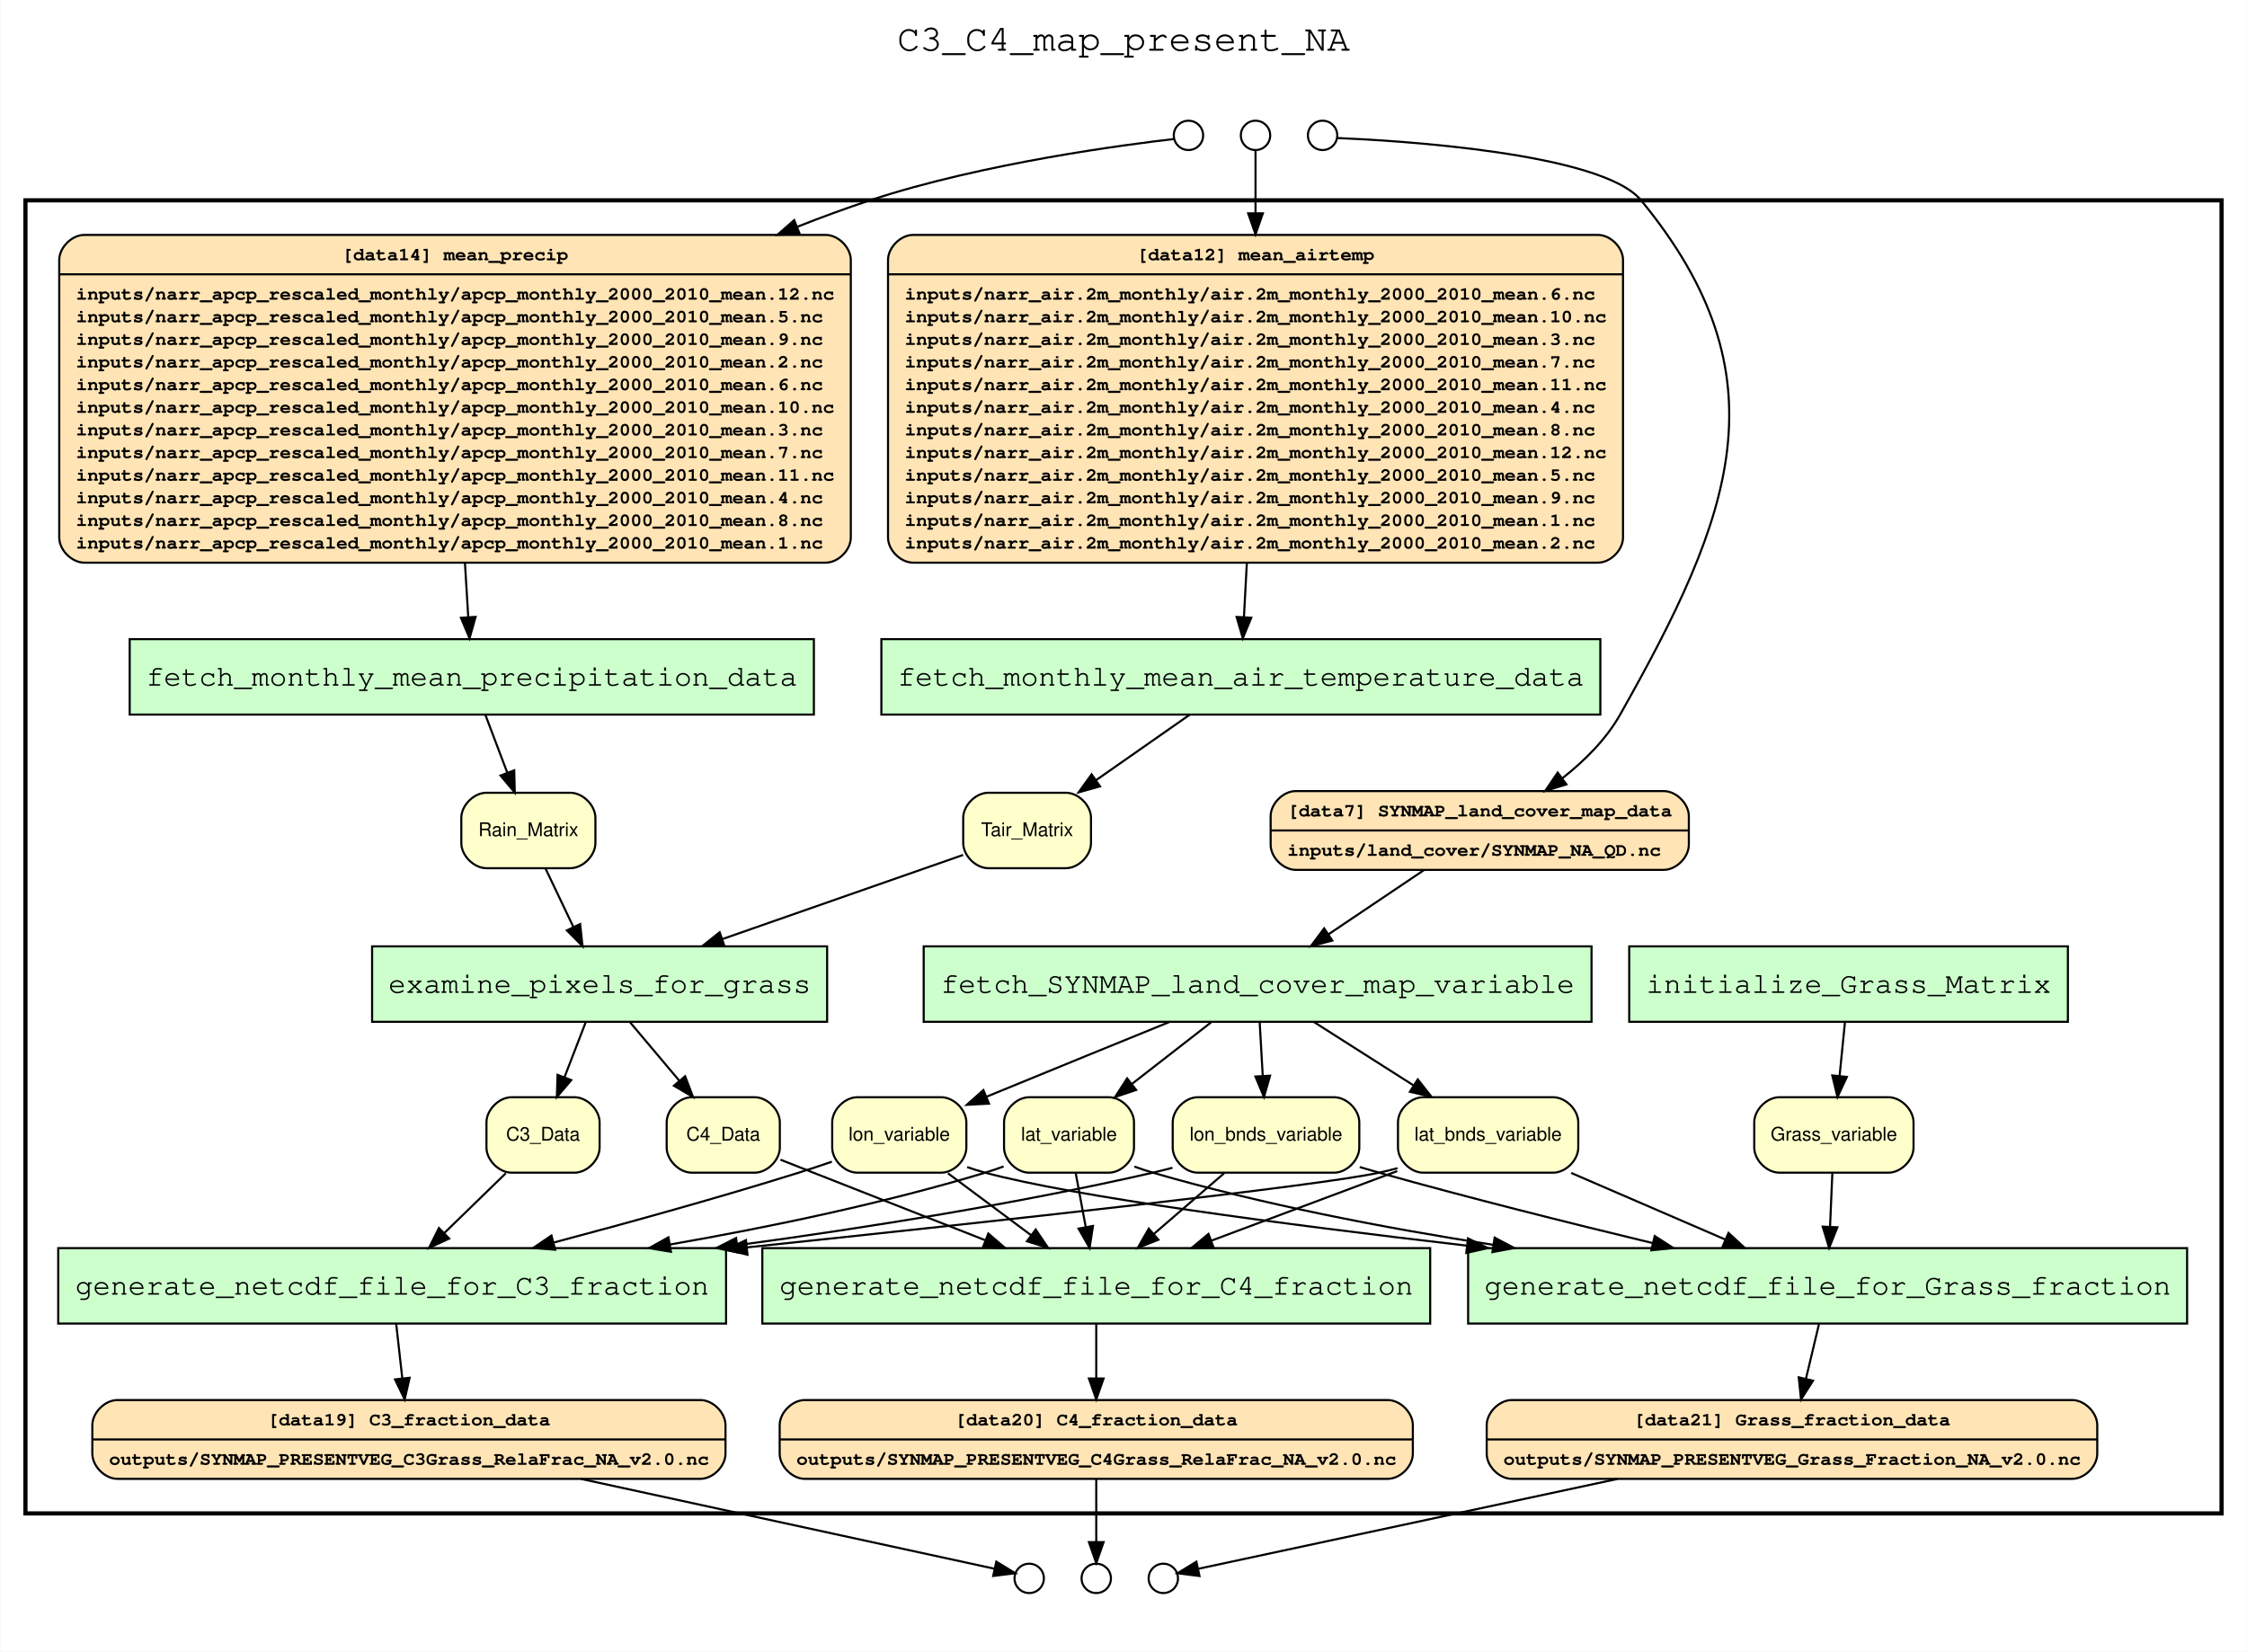
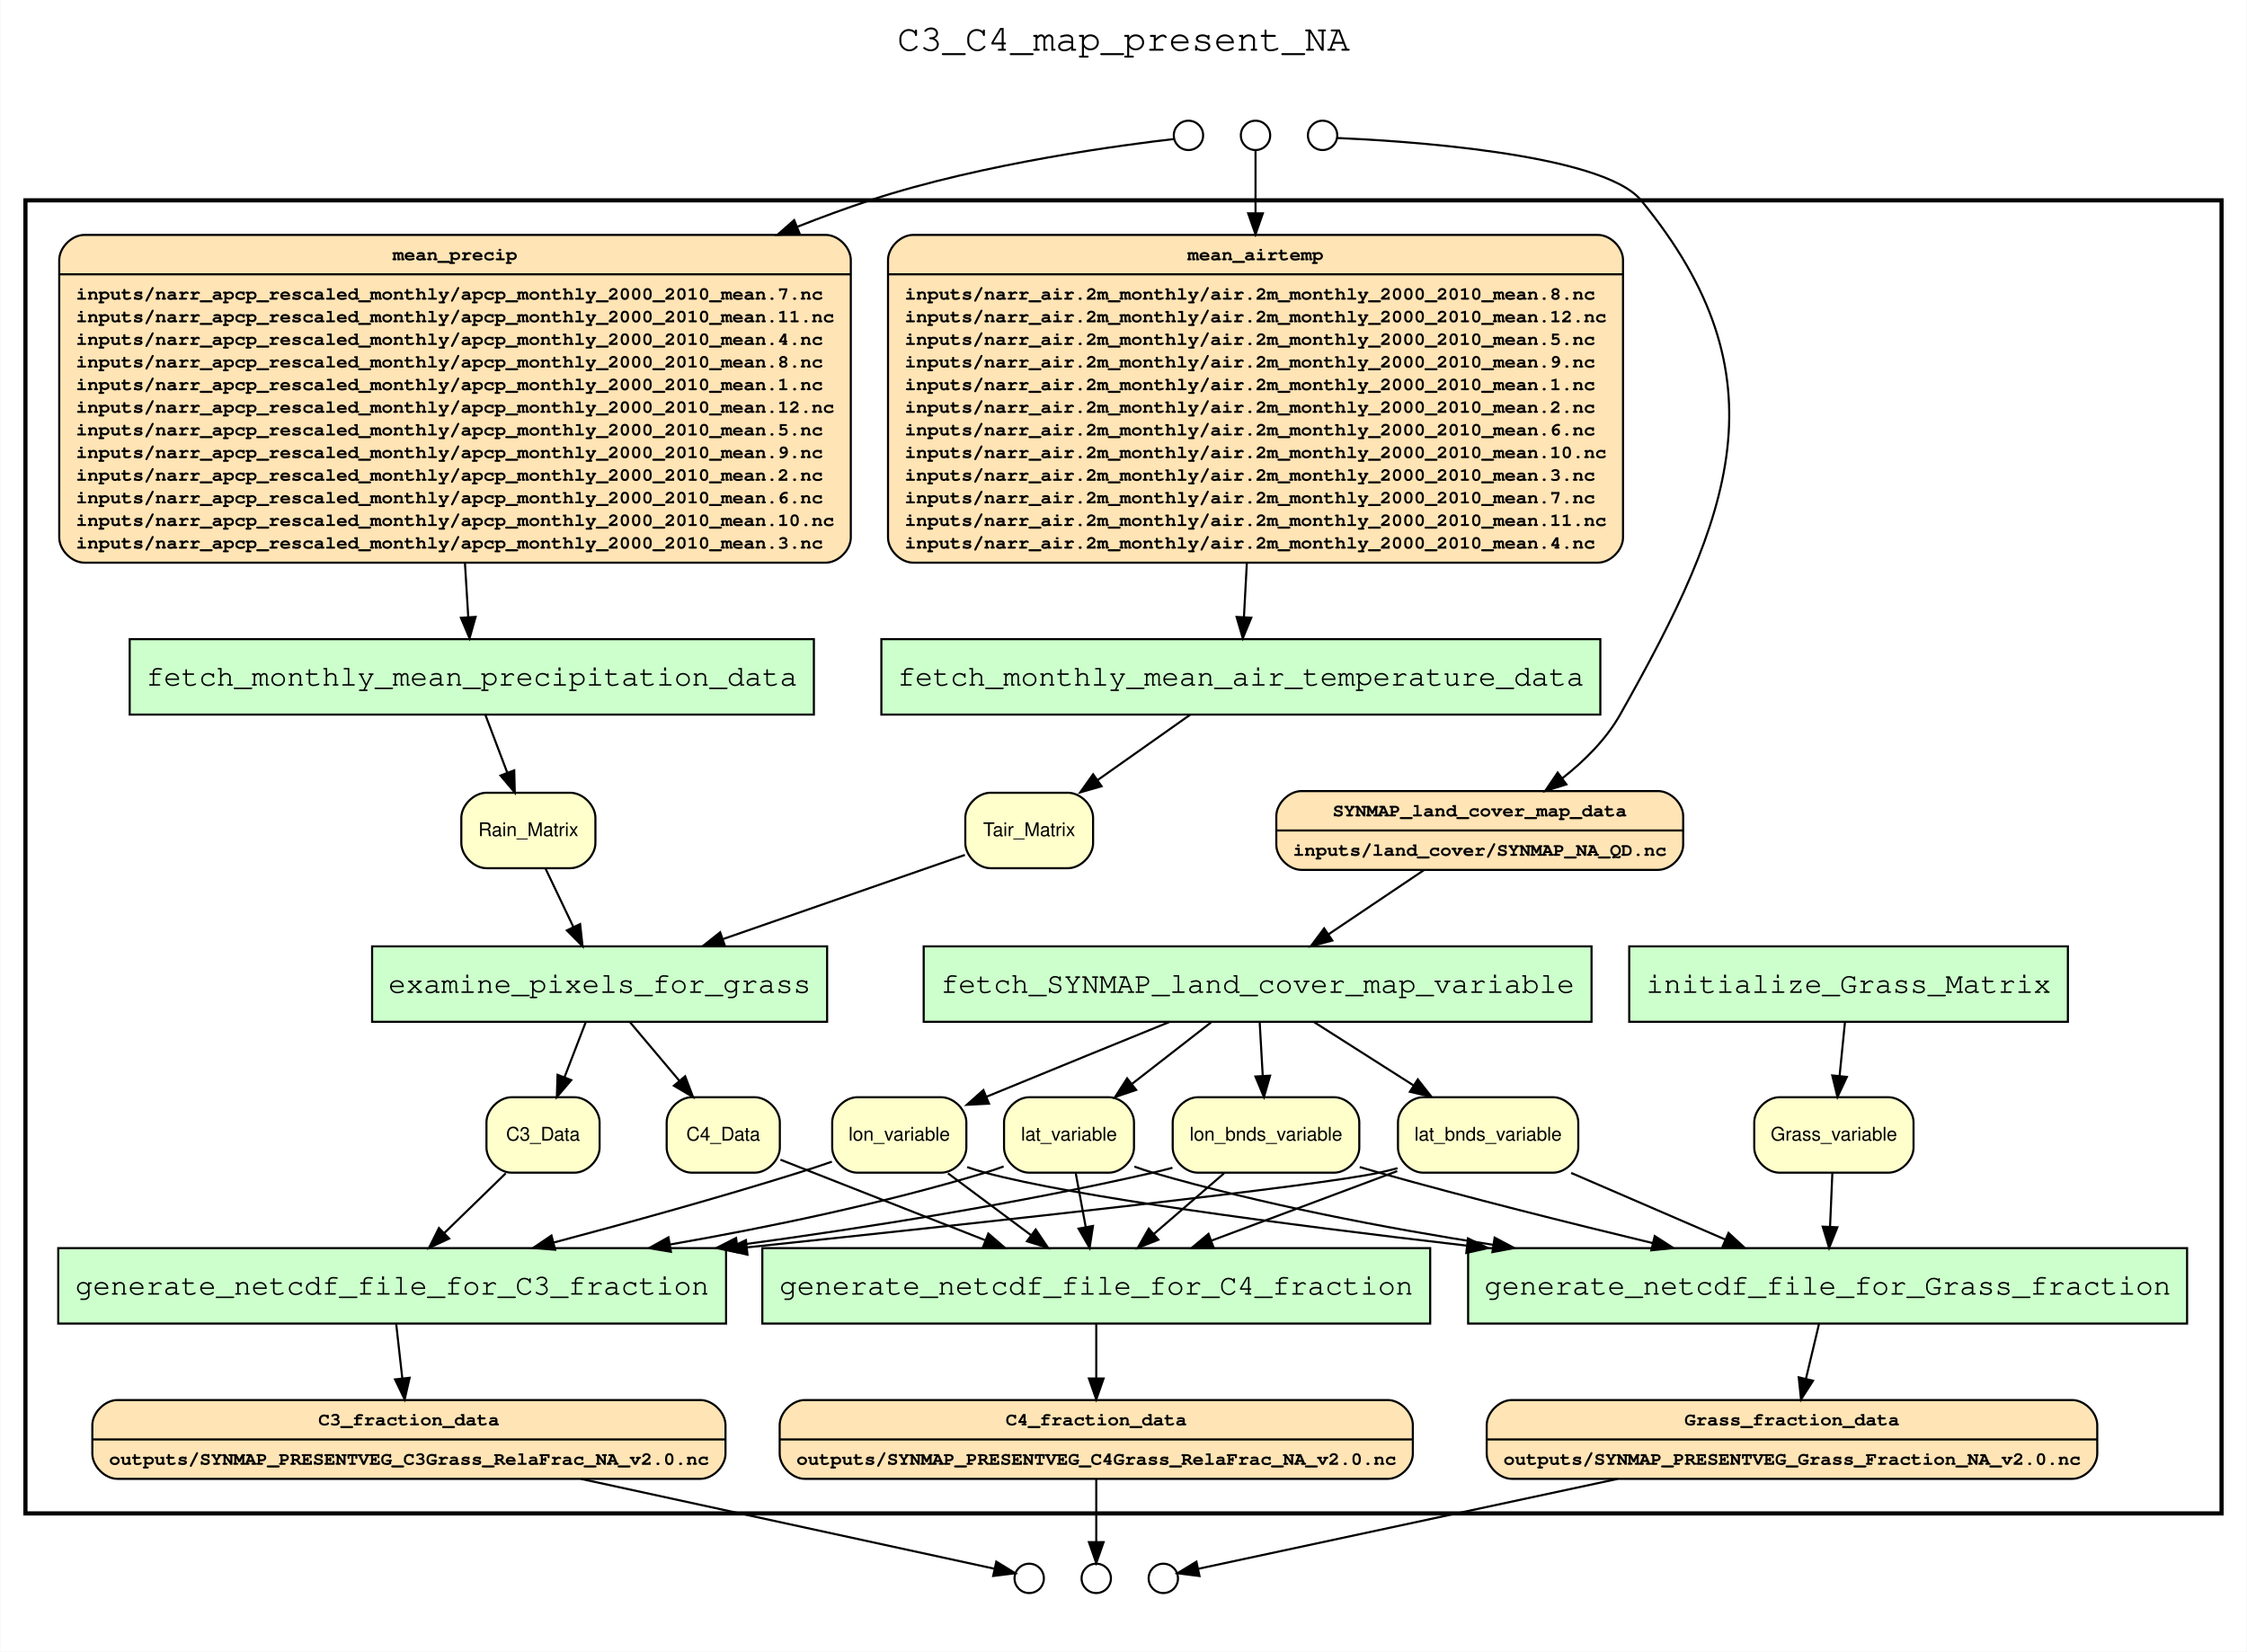
<svg xmlns="http://www.w3.org/2000/svg" width="1072pt" height="788pt" viewBox="0.00 0.00 1072.00 788.20">
  <g id="graph0" class="graph" transform="scale(1 1) rotate(0) translate(4 784.2)">
    <polygon fill="white" stroke="none" points="-4,4 -4,-784.2 1068,-784.2 1068,4 -4,4" />
    <text text-anchor="middle" x="532" y="-760" font-family="Courier,monospace" font-size="18.00">C3_C4_map_present_NA</text>
    <g id="clust1" class="cluster">
      <polygon fill="none" stroke="black" stroke-width="2" points="8,-62 8,-688.6 1056,-688.6 1056,-62 8,-62" />
    </g>
    <g id="clust2" class="cluster">
      <polygon fill="none" stroke="white" stroke-width="2" points="16,-70 16,-680.6 1048,-680.6 1048,-70 16,-70" />
    </g>
    <g id="clust3" class="cluster">
      <polygon fill="none" stroke="white" stroke-width="2" points="540,-696.6 540,-742.6 650,-742.6 650,-696.6 540,-696.6" />
    </g>
    <g id="clust4" class="cluster">
      <polygon fill="none" stroke="white" stroke-width="2" points="548,-704.6 548,-734.6 642,-734.6 642,-704.6 548,-704.6" />
    </g>
    <g id="clust5" class="cluster">
      <polygon fill="none" stroke="white" stroke-width="2" points="464,-8 464,-54 574,-54 574,-8 464,-8" />
    </g>
    <g id="clust6" class="cluster">
      <polygon fill="none" stroke="white" stroke-width="2" points="472,-16 472,-46 566,-46 566,-16 472,-16" />
    </g>
    <g id="node1" class="node">
      <polygon fill="#ccffcc" stroke="black" points="755.35,-332.6 436.65,-332.6 436.65,-296.6 755.35,-296.6 755.35,-332.6" />
      <text text-anchor="middle" x="596" y="-310.4" font-family="Courier,monospace" font-size="14.00">fetch_SYNMAP_land_cover_map_variable</text>
    </g>
    <g id="node12" class="node">
      <path fill="#ffffcc" stroke="black" d="M445.011,-260.6C445.011,-260.6 404.989,-260.6 404.989,-260.6 398.989,-260.6 392.989,-254.6 392.989,-248.6 392.989,-248.6 392.989,-236.6 392.989,-236.6 392.989,-230.6 398.989,-224.6 404.989,-224.6 404.989,-224.6 445.011,-224.6 445.011,-224.6 451.011,-224.6 457.011,-230.6 457.011,-236.6 457.011,-236.6 457.011,-248.6 457.011,-248.6 457.011,-254.6 451.011,-260.6 445.011,-260.6" />
      <text text-anchor="middle" x="425" y="-239.9" font-family="Helvetica,sans-Serif" font-size="9.00">lon_variable</text>
    </g>
    <g id="edge21" class="edge">
      <path fill="none" stroke="black" d="M554.114,-296.597C530.716,-287.082 500.813,-274.895 466.519,-260.804" />
      <polygon fill="black" stroke="black" points="467.801,-257.547 457.221,-256.981 465.139,-264.021 467.801,-257.547" />
    </g>
    <g id="node13" class="node">
      <path fill="#ffffcc" stroke="black" d="M525.007,-260.6C525.007,-260.6 486.993,-260.6 486.993,-260.6 480.993,-260.6 474.993,-254.6 474.993,-248.6 474.993,-248.6 474.993,-236.6 474.993,-236.6 474.993,-230.6 480.993,-224.6 486.993,-224.6 486.993,-224.6 525.007,-224.6 525.007,-224.6 531.007,-224.6 537.007,-230.6 537.007,-236.6 537.007,-236.6 537.007,-248.6 537.007,-248.6 537.007,-254.6 531.007,-260.6 525.007,-260.6" />
      <text text-anchor="middle" x="506" y="-239.9" font-family="Helvetica,sans-Serif" font-size="9.00">lat_variable</text>
    </g>
    <g id="edge22" class="edge">
      <path fill="none" stroke="black" d="M573.753,-296.297C562.418,-287.481 548.47,-276.632 536.181,-267.074" />
      <polygon fill="black" stroke="black" points="538.034,-264.081 527.991,-260.704 533.736,-269.607 538.034,-264.081" />
    </g>
    <g id="node14" class="node">
      <path fill="#ffffcc" stroke="black" d="M632.522,-260.6C632.522,-260.6 567.478,-260.6 567.478,-260.6 561.478,-260.6 555.478,-254.6 555.478,-248.6 555.478,-248.6 555.478,-236.6 555.478,-236.6 555.478,-230.6 561.478,-224.6 567.478,-224.6 567.478,-224.6 632.522,-224.6 632.522,-224.6 638.522,-224.6 644.522,-230.6 644.522,-236.6 644.522,-236.6 644.522,-248.6 644.522,-248.6 644.522,-254.6 638.522,-260.6 632.522,-260.6" />
      <text text-anchor="middle" x="600" y="-239.9" font-family="Helvetica,sans-Serif" font-size="9.00">lon_bnds_variable</text>
    </g>
    <g id="edge23" class="edge">
      <path fill="none" stroke="black" d="M596.989,-296.297C597.43,-288.583 597.959,-279.312 598.451,-270.712" />
      <polygon fill="black" stroke="black" points="601.946,-270.888 599.023,-260.704 594.958,-270.488 601.946,-270.888" />
    </g>
    <g id="node15" class="node">
      <path fill="#ffffcc" stroke="black" d="M737.021,-260.6C737.021,-260.6 674.979,-260.6 674.979,-260.6 668.979,-260.6 662.979,-254.6 662.979,-248.6 662.979,-248.6 662.979,-236.6 662.979,-236.6 662.979,-230.6 668.979,-224.6 674.979,-224.6 674.979,-224.6 737.021,-224.6 737.021,-224.6 743.021,-224.6 749.021,-230.6 749.021,-236.6 749.021,-236.6 749.021,-248.6 749.021,-248.6 749.021,-254.6 743.021,-260.6 737.021,-260.6" />
      <text text-anchor="middle" x="706" y="-239.9" font-family="Helvetica,sans-Serif" font-size="9.00">lat_bnds_variable</text>
    </g>
    <g id="edge24" class="edge">
      <path fill="none" stroke="black" d="M622.909,-296.476C637.158,-287.408 654.846,-276.152 670.236,-266.359" />
      <polygon fill="black" stroke="black" points="672.43,-269.111 678.988,-260.79 668.672,-263.206 672.43,-269.111" />
    </g>
    <g id="node2" class="node">
      <polygon fill="#ccffcc" stroke="black" points="759.546,-479.2 416.454,-479.2 416.454,-443.2 759.546,-443.2 759.546,-479.2" />
      <text text-anchor="middle" x="588" y="-457" font-family="Courier,monospace" font-size="14.00">fetch_monthly_mean_air_temperature_data</text>
    </g>
    <g id="node16" class="node">
-       <path fill="#ffffcc" stroke="black" d="M504.491,-405.9C504.491,-405.9 467.509,-405.9 467.509,-405.9 461.509,-405.9 455.509,-399.9 455.509,-393.9 455.509,-393.9 455.509,-381.9 455.509,-381.9 455.509,-375.9 461.509,-369.9 467.509,-369.9 467.509,-369.9 504.491,-369.9 504.491,-369.9 510.491,-369.9 516.491,-375.9 516.491,-381.9 516.491,-381.9 516.491,-393.9 516.491,-393.9 516.491,-399.9 510.491,-405.9 504.491,-405.9" />
-       <text text-anchor="middle" x="486" y="-385.2" font-family="Helvetica,sans-Serif" font-size="9.00">Tair_Matrix</text>
+       <path fill="#ffffcc" stroke="black" d="M505.491,-405.9C505.491,-405.9 468.509,-405.9 468.509,-405.9 462.509,-405.9 456.509,-399.9 456.509,-393.9 456.509,-393.9 456.509,-381.9 456.509,-381.9 456.509,-375.9 462.509,-369.9 468.509,-369.9 468.509,-369.9 505.491,-369.9 505.491,-369.9 511.491,-369.9 517.491,-375.9 517.491,-381.9 517.491,-381.9 517.491,-393.9 517.491,-393.9 517.491,-399.9 511.491,-405.9 505.491,-405.9" />
+       <text text-anchor="middle" x="487" y="-385.2" font-family="Helvetica,sans-Serif" font-size="9.00">Tair_Matrix</text>
    </g>
    <g id="edge25" class="edge">
-       <path fill="none" stroke="black" d="M563.568,-443.122C550.168,-433.754 533.371,-422.013 518.838,-411.855" />
-       <polygon fill="black" stroke="black" points="520.787,-408.947 510.586,-406.086 516.777,-414.684 520.787,-408.947" />
+       <path fill="none" stroke="black" d="M563.808,-443.122C550.539,-433.754 533.907,-422.013 519.516,-411.855" />
+       <polygon fill="black" stroke="black" points="521.533,-408.994 511.345,-406.086 517.496,-414.712 521.533,-408.994" />
    </g>
    <g id="node3" class="node">
      <polygon fill="#ccffcc" stroke="black" points="384.248,-479.2 57.752,-479.2 57.752,-443.2 384.248,-443.2 384.248,-479.2" />
      <text text-anchor="middle" x="221" y="-457" font-family="Courier,monospace" font-size="14.00">fetch_monthly_mean_precipitation_data</text>
    </g>
    <g id="node17" class="node">
      <path fill="#ffffcc" stroke="black" d="M267.997,-405.9C267.997,-405.9 228.003,-405.9 228.003,-405.9 222.003,-405.9 216.003,-399.9 216.003,-393.9 216.003,-393.9 216.003,-381.9 216.003,-381.9 216.003,-375.9 222.003,-369.9 228.003,-369.9 228.003,-369.9 267.997,-369.9 267.997,-369.9 273.997,-369.9 279.997,-375.9 279.997,-381.9 279.997,-381.9 279.997,-393.9 279.997,-393.9 279.997,-399.9 273.997,-405.9 267.997,-405.9" />
      <text text-anchor="middle" x="248" y="-385.2" font-family="Helvetica,sans-Serif" font-size="9.00">Rain_Matrix</text>
    </g>
    <g id="edge26" class="edge">
      <path fill="none" stroke="black" d="M227.536,-442.94C230.653,-434.708 234.453,-424.674 237.928,-415.497" />
      <polygon fill="black" stroke="black" points="241.256,-416.592 241.524,-406.001 234.71,-414.113 241.256,-416.592" />
    </g>
    <g id="node4" class="node">
      <polygon fill="#ccffcc" stroke="black" points="982.668,-332.6 773.332,-332.6 773.332,-296.6 982.668,-296.6 982.668,-332.6" />
      <text text-anchor="middle" x="878" y="-310.4" font-family="Courier,monospace" font-size="14.00">initialize_Grass_Matrix</text>
    </g>
    <g id="node18" class="node">
      <path fill="#ffffcc" stroke="black" d="M897.008,-260.6C897.008,-260.6 844.992,-260.6 844.992,-260.6 838.992,-260.6 832.992,-254.6 832.992,-248.6 832.992,-248.6 832.992,-236.6 832.992,-236.6 832.992,-230.6 838.992,-224.6 844.992,-224.6 844.992,-224.6 897.008,-224.6 897.008,-224.6 903.008,-224.6 909.008,-230.6 909.008,-236.6 909.008,-236.6 909.008,-248.6 909.008,-248.6 909.008,-254.6 903.008,-260.6 897.008,-260.6" />
      <text text-anchor="middle" x="871" y="-239.9" font-family="Helvetica,sans-Serif" font-size="9.00">Grass_variable</text>
    </g>
    <g id="edge27" class="edge">
      <path fill="none" stroke="black" d="M876.27,-296.297C875.498,-288.583 874.571,-279.312 873.711,-270.712" />
      <polygon fill="black" stroke="black" points="877.188,-270.306 872.71,-260.704 870.223,-271.003 877.188,-270.306" />
    </g>
    <g id="node5" class="node">
      <polygon fill="#ccffcc" stroke="black" points="390.567,-332.6 173.433,-332.6 173.433,-296.6 390.567,-296.6 390.567,-332.6" />
      <text text-anchor="middle" x="282" y="-310.4" font-family="Courier,monospace" font-size="14.00">examine_pixels_for_grass</text>
    </g>
    <g id="node19" class="node">
      <path fill="#ffffcc" stroke="black" d="M270,-260.6C270,-260.6 240,-260.6 240,-260.6 234,-260.6 228,-254.6 228,-248.6 228,-248.6 228,-236.6 228,-236.6 228,-230.6 234,-224.6 240,-224.6 240,-224.6 270,-224.6 270,-224.6 276,-224.6 282,-230.6 282,-236.6 282,-236.6 282,-248.6 282,-248.6 282,-254.6 276,-260.6 270,-260.6" />
      <text text-anchor="middle" x="255" y="-239.9" font-family="Helvetica,sans-Serif" font-size="9.00">C3_Data</text>
    </g>
    <g id="edge28" class="edge">
      <path fill="none" stroke="black" d="M275.326,-296.297C272.285,-288.413 268.617,-278.904 265.239,-270.146" />
      <polygon fill="black" stroke="black" points="268.462,-268.775 261.597,-260.704 261.931,-271.294 268.462,-268.775" />
    </g>
    <g id="node20" class="node">
      <path fill="#ffffcc" stroke="black" d="M356,-260.6C356,-260.6 326,-260.6 326,-260.6 320,-260.6 314,-254.6 314,-248.6 314,-248.6 314,-236.6 314,-236.6 314,-230.6 320,-224.6 326,-224.6 326,-224.6 356,-224.6 356,-224.6 362,-224.6 368,-230.6 368,-236.6 368,-236.6 368,-248.6 368,-248.6 368,-254.6 362,-260.6 356,-260.6" />
      <text text-anchor="middle" x="341" y="-239.9" font-family="Helvetica,sans-Serif" font-size="9.00">C4_Data</text>
    </g>
    <g id="edge29" class="edge">
      <path fill="none" stroke="black" d="M296.584,-296.297C303.658,-287.905 312.283,-277.67 320.045,-268.461" />
      <polygon fill="black" stroke="black" points="322.815,-270.606 326.583,-260.704 317.463,-266.095 322.815,-270.606" />
    </g>
    <g id="node6" class="node">
      <polygon fill="#ccffcc" stroke="black" points="342.35,-188.6 23.65,-188.6 23.65,-152.6 342.35,-152.6 342.35,-188.6" />
      <text text-anchor="middle" x="183" y="-166.4" font-family="Courier,monospace" font-size="14.00">generate_netcdf_file_for_C3_fraction</text>
    </g>
    <g id="node21" class="node">
      <path fill="#ffe4b5" stroke="black" d="M51.924,-78.5C51.924,-78.5 330.076,-78.5 330.076,-78.5 336.076,-78.5 342.076,-84.5 342.076,-90.5 342.076,-90.5 342.076,-104.1 342.076,-104.1 342.076,-110.1 336.076,-116.1 330.076,-116.1 330.076,-116.1 51.924,-116.1 51.924,-116.1 45.924,-116.1 39.924,-110.1 39.924,-104.1 39.924,-104.1 39.924,-90.5 39.924,-90.5 39.924,-84.5 45.924,-78.5 51.924,-78.5" />
-       <text text-anchor="middle" x="191" y="-104" font-family="Courier,monospace" font-weight="bold" font-size="9.00">[data19] C3_fraction_data</text>
+       <text text-anchor="middle" x="191" y="-104" font-family="Courier,monospace" font-weight="bold" font-size="9.00">C3_fraction_data</text>
      <polyline fill="none" stroke="black" points="39.924,-97.3 342.076,-97.3 " />
      <text text-anchor="start" x="47.924" y="-85.2" font-family="Courier,monospace" font-weight="bold" font-size="9.00">outputs/SYNMAP_PRESENTVEG_C3Grass_RelaFrac_NA_v2.0.nc</text>
    </g>
    <g id="edge30" class="edge">
      <path fill="none" stroke="black" d="M184.937,-152.34C185.804,-144.605 186.851,-135.279 187.828,-126.568" />
      <polygon fill="black" stroke="black" points="191.333,-126.724 188.97,-116.396 184.376,-125.943 191.333,-126.724" />
    </g>
    <g id="node7" class="node">
      <polygon fill="#ccffcc" stroke="black" points="678.35,-188.6 359.65,-188.6 359.65,-152.6 678.35,-152.6 678.35,-188.6" />
      <text text-anchor="middle" x="519" y="-166.4" font-family="Courier,monospace" font-size="14.00">generate_netcdf_file_for_C4_fraction</text>
    </g>
    <g id="node22" class="node">
      <path fill="#ffe4b5" stroke="black" d="M379.924,-78.5C379.924,-78.5 658.076,-78.5 658.076,-78.5 664.076,-78.5 670.076,-84.5 670.076,-90.5 670.076,-90.5 670.076,-104.1 670.076,-104.1 670.076,-110.1 664.076,-116.1 658.076,-116.1 658.076,-116.1 379.924,-116.1 379.924,-116.1 373.924,-116.1 367.924,-110.1 367.924,-104.1 367.924,-104.1 367.924,-90.5 367.924,-90.5 367.924,-84.5 373.924,-78.5 379.924,-78.5" />
-       <text text-anchor="middle" x="519" y="-104" font-family="Courier,monospace" font-weight="bold" font-size="9.00">[data20] C4_fraction_data</text>
+       <text text-anchor="middle" x="519" y="-104" font-family="Courier,monospace" font-weight="bold" font-size="9.00">C4_fraction_data</text>
      <polyline fill="none" stroke="black" points="367.924,-97.3 670.076,-97.3 " />
      <text text-anchor="start" x="375.924" y="-85.2" font-family="Courier,monospace" font-weight="bold" font-size="9.00">outputs/SYNMAP_PRESENTVEG_C4Grass_RelaFrac_NA_v2.0.nc</text>
    </g>
    <g id="edge31" class="edge">
      <path fill="none" stroke="black" d="M519,-152.34C519,-144.605 519,-135.279 519,-126.568" />
      <polygon fill="black" stroke="black" points="522.5,-126.396 519,-116.396 515.5,-126.396 522.5,-126.396" />
    </g>
    <g id="node8" class="node">
      <polygon fill="#ccffcc" stroke="black" points="1039.55,-188.6 696.454,-188.6 696.454,-152.6 1039.55,-152.6 1039.55,-188.6" />
      <text text-anchor="middle" x="868" y="-166.4" font-family="Courier,monospace" font-size="14.00">generate_netcdf_file_for_Grass_fraction</text>
    </g>
    <g id="node23" class="node">
      <path fill="#ffe4b5" stroke="black" d="M717.323,-78.5C717.323,-78.5 984.677,-78.5 984.677,-78.5 990.677,-78.5 996.677,-84.5 996.677,-90.5 996.677,-90.5 996.677,-104.1 996.677,-104.1 996.677,-110.1 990.677,-116.1 984.677,-116.1 984.677,-116.1 717.323,-116.1 717.323,-116.1 711.323,-116.1 705.323,-110.1 705.323,-104.1 705.323,-104.1 705.323,-90.5 705.323,-90.5 705.323,-84.5 711.323,-78.5 717.323,-78.5" />
-       <text text-anchor="middle" x="851" y="-104" font-family="Courier,monospace" font-weight="bold" font-size="9.00">[data21] Grass_fraction_data</text>
+       <text text-anchor="middle" x="851" y="-104" font-family="Courier,monospace" font-weight="bold" font-size="9.00">Grass_fraction_data</text>
      <polyline fill="none" stroke="black" points="705.323,-97.3 996.677,-97.3 " />
      <text text-anchor="start" x="713.323" y="-85.2" font-family="Courier,monospace" font-weight="bold" font-size="9.00">outputs/SYNMAP_PRESENTVEG_Grass_Fraction_NA_v2.0.nc</text>
    </g>
    <g id="edge32" class="edge">
      <path fill="none" stroke="black" d="M863.885,-152.34C862.02,-144.52 859.768,-135.074 857.671,-126.281" />
      <polygon fill="black" stroke="black" points="861.038,-125.311 855.315,-116.396 854.229,-126.935 861.038,-125.311" />
    </g>
    <g id="node9" class="node">
-       <path fill="#ffe4b5" stroke="black" d="M614.215,-369.1C614.215,-369.1 789.785,-369.1 789.785,-369.1 795.785,-369.1 801.785,-375.1 801.785,-381.1 801.785,-381.1 801.785,-394.7 801.785,-394.7 801.785,-400.7 795.785,-406.7 789.785,-406.7 789.785,-406.7 614.215,-406.7 614.215,-406.7 608.215,-406.7 602.215,-400.7 602.215,-394.7 602.215,-394.7 602.215,-381.1 602.215,-381.1 602.215,-375.1 608.215,-369.1 614.215,-369.1" />
-       <text text-anchor="middle" x="702" y="-394.6" font-family="Courier,monospace" font-weight="bold" font-size="9.00">[data7] SYNMAP_land_cover_map_data</text>
-       <polyline fill="none" stroke="black" points="602.215,-387.9 801.785,-387.9 " />
-       <text text-anchor="start" x="610.215" y="-375.8" font-family="Courier,monospace" font-weight="bold" font-size="9.00">inputs/land_cover/SYNMAP_NA_QD.nc</text>
+       <path fill="#ffe4b5" stroke="black" d="M616.915,-369.1C616.915,-369.1 787.085,-369.1 787.085,-369.1 793.085,-369.1 799.085,-375.1 799.085,-381.1 799.085,-381.1 799.085,-394.7 799.085,-394.7 799.085,-400.7 793.085,-406.7 787.085,-406.7 787.085,-406.7 616.915,-406.7 616.915,-406.7 610.915,-406.7 604.915,-400.7 604.915,-394.7 604.915,-394.7 604.915,-381.1 604.915,-381.1 604.915,-375.1 610.915,-369.1 616.915,-369.1" />
+       <text text-anchor="middle" x="702" y="-394.6" font-family="Courier,monospace" font-weight="bold" font-size="9.00">SYNMAP_land_cover_map_data</text>
+       <polyline fill="none" stroke="black" points="604.915,-387.9 799.085,-387.9 " />
+       <text text-anchor="start" x="612.915" y="-375.8" font-family="Courier,monospace" font-weight="bold" font-size="9.00">inputs/land_cover/SYNMAP_NA_QD.nc</text>
    </g>
    <g id="edge1" class="edge">
      <path fill="none" stroke="black" d="M675.525,-369.092C661.685,-359.782 644.593,-348.286 629.806,-338.339" />
      <polygon fill="black" stroke="black" points="631.659,-335.367 621.408,-332.69 627.752,-341.176 631.659,-335.367" />
    </g>
    <g id="node10" class="node">
      <path fill="#ffe4b5" stroke="black" d="M431.628,-515.7C431.628,-515.7 758.372,-515.7 758.372,-515.7 764.372,-515.7 770.372,-521.7 770.372,-527.7 770.372,-527.7 770.372,-660.1 770.372,-660.1 770.372,-666.1 764.372,-672.1 758.372,-672.1 758.372,-672.1 431.628,-672.1 431.628,-672.1 425.628,-672.1 419.628,-666.1 419.628,-660.1 419.628,-660.1 419.628,-527.7 419.628,-527.7 419.628,-521.7 425.628,-515.7 431.628,-515.7" />
-       <text text-anchor="middle" x="595" y="-660" font-family="Courier,monospace" font-weight="bold" font-size="9.00">[data12] mean_airtemp</text>
+       <text text-anchor="middle" x="595" y="-660" font-family="Courier,monospace" font-weight="bold" font-size="9.00">mean_airtemp</text>
      <polyline fill="none" stroke="black" points="419.628,-653.3 770.372,-653.3 " />
-       <text text-anchor="start" x="427.628" y="-641.2" font-family="Courier,monospace" font-weight="bold" font-size="9.00">inputs/narr_air.2m_monthly/air.2m_monthly_2000_2010_mean.6.nc</text>
-       <text text-anchor="start" x="427.628" y="-630.4" font-family="Courier,monospace" font-weight="bold" font-size="9.00">inputs/narr_air.2m_monthly/air.2m_monthly_2000_2010_mean.10.nc</text>
-       <text text-anchor="start" x="427.628" y="-619.6" font-family="Courier,monospace" font-weight="bold" font-size="9.00">inputs/narr_air.2m_monthly/air.2m_monthly_2000_2010_mean.3.nc</text>
-       <text text-anchor="start" x="427.628" y="-608.8" font-family="Courier,monospace" font-weight="bold" font-size="9.00">inputs/narr_air.2m_monthly/air.2m_monthly_2000_2010_mean.7.nc</text>
-       <text text-anchor="start" x="427.628" y="-598" font-family="Courier,monospace" font-weight="bold" font-size="9.00">inputs/narr_air.2m_monthly/air.2m_monthly_2000_2010_mean.11.nc</text>
-       <text text-anchor="start" x="427.628" y="-587.2" font-family="Courier,monospace" font-weight="bold" font-size="9.00">inputs/narr_air.2m_monthly/air.2m_monthly_2000_2010_mean.4.nc</text>
-       <text text-anchor="start" x="427.628" y="-576.4" font-family="Courier,monospace" font-weight="bold" font-size="9.00">inputs/narr_air.2m_monthly/air.2m_monthly_2000_2010_mean.8.nc</text>
-       <text text-anchor="start" x="427.628" y="-565.6" font-family="Courier,monospace" font-weight="bold" font-size="9.00">inputs/narr_air.2m_monthly/air.2m_monthly_2000_2010_mean.12.nc</text>
-       <text text-anchor="start" x="427.628" y="-554.8" font-family="Courier,monospace" font-weight="bold" font-size="9.00">inputs/narr_air.2m_monthly/air.2m_monthly_2000_2010_mean.5.nc</text>
-       <text text-anchor="start" x="427.628" y="-544" font-family="Courier,monospace" font-weight="bold" font-size="9.00">inputs/narr_air.2m_monthly/air.2m_monthly_2000_2010_mean.9.nc</text>
-       <text text-anchor="start" x="427.628" y="-533.2" font-family="Courier,monospace" font-weight="bold" font-size="9.00">inputs/narr_air.2m_monthly/air.2m_monthly_2000_2010_mean.1.nc</text>
-       <text text-anchor="start" x="427.628" y="-522.4" font-family="Courier,monospace" font-weight="bold" font-size="9.00">inputs/narr_air.2m_monthly/air.2m_monthly_2000_2010_mean.2.nc</text>
+       <text text-anchor="start" x="427.628" y="-641.2" font-family="Courier,monospace" font-weight="bold" font-size="9.00">inputs/narr_air.2m_monthly/air.2m_monthly_2000_2010_mean.8.nc</text>
+       <text text-anchor="start" x="427.628" y="-630.4" font-family="Courier,monospace" font-weight="bold" font-size="9.00">inputs/narr_air.2m_monthly/air.2m_monthly_2000_2010_mean.12.nc</text>
+       <text text-anchor="start" x="427.628" y="-619.6" font-family="Courier,monospace" font-weight="bold" font-size="9.00">inputs/narr_air.2m_monthly/air.2m_monthly_2000_2010_mean.5.nc</text>
+       <text text-anchor="start" x="427.628" y="-608.8" font-family="Courier,monospace" font-weight="bold" font-size="9.00">inputs/narr_air.2m_monthly/air.2m_monthly_2000_2010_mean.9.nc</text>
+       <text text-anchor="start" x="427.628" y="-598" font-family="Courier,monospace" font-weight="bold" font-size="9.00">inputs/narr_air.2m_monthly/air.2m_monthly_2000_2010_mean.1.nc</text>
+       <text text-anchor="start" x="427.628" y="-587.2" font-family="Courier,monospace" font-weight="bold" font-size="9.00">inputs/narr_air.2m_monthly/air.2m_monthly_2000_2010_mean.2.nc</text>
+       <text text-anchor="start" x="427.628" y="-576.4" font-family="Courier,monospace" font-weight="bold" font-size="9.00">inputs/narr_air.2m_monthly/air.2m_monthly_2000_2010_mean.6.nc</text>
+       <text text-anchor="start" x="427.628" y="-565.6" font-family="Courier,monospace" font-weight="bold" font-size="9.00">inputs/narr_air.2m_monthly/air.2m_monthly_2000_2010_mean.10.nc</text>
+       <text text-anchor="start" x="427.628" y="-554.8" font-family="Courier,monospace" font-weight="bold" font-size="9.00">inputs/narr_air.2m_monthly/air.2m_monthly_2000_2010_mean.3.nc</text>
+       <text text-anchor="start" x="427.628" y="-544" font-family="Courier,monospace" font-weight="bold" font-size="9.00">inputs/narr_air.2m_monthly/air.2m_monthly_2000_2010_mean.7.nc</text>
+       <text text-anchor="start" x="427.628" y="-533.2" font-family="Courier,monospace" font-weight="bold" font-size="9.00">inputs/narr_air.2m_monthly/air.2m_monthly_2000_2010_mean.11.nc</text>
+       <text text-anchor="start" x="427.628" y="-522.4" font-family="Courier,monospace" font-weight="bold" font-size="9.00">inputs/narr_air.2m_monthly/air.2m_monthly_2000_2010_mean.4.nc</text>
    </g>
    <g id="edge14" class="edge">
      <path fill="none" stroke="black" d="M590.847,-515.361C590.359,-506.245 589.888,-497.456 589.475,-489.74" />
      <polygon fill="black" stroke="black" points="592.963,-489.422 588.933,-479.624 585.973,-489.796 592.963,-489.422" />
    </g>
    <g id="node11" class="node">
      <path fill="#ffe4b5" stroke="black" d="M36.13,-515.7C36.13,-515.7 389.87,-515.7 389.87,-515.7 395.87,-515.7 401.87,-521.7 401.87,-527.7 401.87,-527.7 401.87,-660.1 401.87,-660.1 401.87,-666.1 395.87,-672.1 389.87,-672.1 389.87,-672.1 36.13,-672.1 36.13,-672.1 30.13,-672.1 24.13,-666.1 24.13,-660.1 24.13,-660.1 24.13,-527.7 24.13,-527.7 24.13,-521.7 30.13,-515.7 36.13,-515.7" />
-       <text text-anchor="middle" x="213" y="-660" font-family="Courier,monospace" font-weight="bold" font-size="9.00">[data14] mean_precip</text>
+       <text text-anchor="middle" x="213" y="-660" font-family="Courier,monospace" font-weight="bold" font-size="9.00">mean_precip</text>
      <polyline fill="none" stroke="black" points="24.13,-653.3 401.87,-653.3 " />
-       <text text-anchor="start" x="32.13" y="-641.2" font-family="Courier,monospace" font-weight="bold" font-size="9.00">inputs/narr_apcp_rescaled_monthly/apcp_monthly_2000_2010_mean.12.nc</text>
-       <text text-anchor="start" x="32.13" y="-630.4" font-family="Courier,monospace" font-weight="bold" font-size="9.00">inputs/narr_apcp_rescaled_monthly/apcp_monthly_2000_2010_mean.5.nc</text>
-       <text text-anchor="start" x="32.13" y="-619.6" font-family="Courier,monospace" font-weight="bold" font-size="9.00">inputs/narr_apcp_rescaled_monthly/apcp_monthly_2000_2010_mean.9.nc</text>
-       <text text-anchor="start" x="32.13" y="-608.8" font-family="Courier,monospace" font-weight="bold" font-size="9.00">inputs/narr_apcp_rescaled_monthly/apcp_monthly_2000_2010_mean.2.nc</text>
-       <text text-anchor="start" x="32.13" y="-598" font-family="Courier,monospace" font-weight="bold" font-size="9.00">inputs/narr_apcp_rescaled_monthly/apcp_monthly_2000_2010_mean.6.nc</text>
-       <text text-anchor="start" x="32.13" y="-587.2" font-family="Courier,monospace" font-weight="bold" font-size="9.00">inputs/narr_apcp_rescaled_monthly/apcp_monthly_2000_2010_mean.10.nc</text>
-       <text text-anchor="start" x="32.13" y="-576.4" font-family="Courier,monospace" font-weight="bold" font-size="9.00">inputs/narr_apcp_rescaled_monthly/apcp_monthly_2000_2010_mean.3.nc</text>
-       <text text-anchor="start" x="32.13" y="-565.6" font-family="Courier,monospace" font-weight="bold" font-size="9.00">inputs/narr_apcp_rescaled_monthly/apcp_monthly_2000_2010_mean.7.nc</text>
-       <text text-anchor="start" x="32.13" y="-554.8" font-family="Courier,monospace" font-weight="bold" font-size="9.00">inputs/narr_apcp_rescaled_monthly/apcp_monthly_2000_2010_mean.11.nc</text>
-       <text text-anchor="start" x="32.13" y="-544" font-family="Courier,monospace" font-weight="bold" font-size="9.00">inputs/narr_apcp_rescaled_monthly/apcp_monthly_2000_2010_mean.4.nc</text>
-       <text text-anchor="start" x="32.13" y="-533.2" font-family="Courier,monospace" font-weight="bold" font-size="9.00">inputs/narr_apcp_rescaled_monthly/apcp_monthly_2000_2010_mean.8.nc</text>
-       <text text-anchor="start" x="32.13" y="-522.4" font-family="Courier,monospace" font-weight="bold" font-size="9.00">inputs/narr_apcp_rescaled_monthly/apcp_monthly_2000_2010_mean.1.nc</text>
+       <text text-anchor="start" x="32.13" y="-641.2" font-family="Courier,monospace" font-weight="bold" font-size="9.00">inputs/narr_apcp_rescaled_monthly/apcp_monthly_2000_2010_mean.7.nc</text>
+       <text text-anchor="start" x="32.13" y="-630.4" font-family="Courier,monospace" font-weight="bold" font-size="9.00">inputs/narr_apcp_rescaled_monthly/apcp_monthly_2000_2010_mean.11.nc</text>
+       <text text-anchor="start" x="32.13" y="-619.6" font-family="Courier,monospace" font-weight="bold" font-size="9.00">inputs/narr_apcp_rescaled_monthly/apcp_monthly_2000_2010_mean.4.nc</text>
+       <text text-anchor="start" x="32.13" y="-608.8" font-family="Courier,monospace" font-weight="bold" font-size="9.00">inputs/narr_apcp_rescaled_monthly/apcp_monthly_2000_2010_mean.8.nc</text>
+       <text text-anchor="start" x="32.13" y="-598" font-family="Courier,monospace" font-weight="bold" font-size="9.00">inputs/narr_apcp_rescaled_monthly/apcp_monthly_2000_2010_mean.1.nc</text>
+       <text text-anchor="start" x="32.13" y="-587.2" font-family="Courier,monospace" font-weight="bold" font-size="9.00">inputs/narr_apcp_rescaled_monthly/apcp_monthly_2000_2010_mean.12.nc</text>
+       <text text-anchor="start" x="32.13" y="-576.4" font-family="Courier,monospace" font-weight="bold" font-size="9.00">inputs/narr_apcp_rescaled_monthly/apcp_monthly_2000_2010_mean.5.nc</text>
+       <text text-anchor="start" x="32.13" y="-565.6" font-family="Courier,monospace" font-weight="bold" font-size="9.00">inputs/narr_apcp_rescaled_monthly/apcp_monthly_2000_2010_mean.9.nc</text>
+       <text text-anchor="start" x="32.13" y="-554.8" font-family="Courier,monospace" font-weight="bold" font-size="9.00">inputs/narr_apcp_rescaled_monthly/apcp_monthly_2000_2010_mean.2.nc</text>
+       <text text-anchor="start" x="32.13" y="-544" font-family="Courier,monospace" font-weight="bold" font-size="9.00">inputs/narr_apcp_rescaled_monthly/apcp_monthly_2000_2010_mean.6.nc</text>
+       <text text-anchor="start" x="32.13" y="-533.2" font-family="Courier,monospace" font-weight="bold" font-size="9.00">inputs/narr_apcp_rescaled_monthly/apcp_monthly_2000_2010_mean.10.nc</text>
+       <text text-anchor="start" x="32.13" y="-522.4" font-family="Courier,monospace" font-weight="bold" font-size="9.00">inputs/narr_apcp_rescaled_monthly/apcp_monthly_2000_2010_mean.3.nc</text>
    </g>
    <g id="edge16" class="edge">
      <path fill="none" stroke="black" d="M217.746,-515.361C218.304,-506.245 218.842,-497.456 219.314,-489.74" />
      <polygon fill="black" stroke="black" points="222.816,-489.819 219.934,-479.624 215.829,-489.391 222.816,-489.819" />
    </g>
    <g id="edge2" class="edge">
      <path fill="none" stroke="black" d="M392.835,-229.841C387.565,-228.021 382.146,-226.212 377,-224.6 338.778,-212.628 295.857,-200.744 260.122,-191.272" />
      <polygon fill="black" stroke="black" points="260.805,-187.832 250.243,-188.666 259.02,-194.601 260.805,-187.832" />
    </g>
    <g id="edge3" class="edge">
      <path fill="none" stroke="black" d="M448.236,-224.297C460.188,-215.396 474.923,-204.423 487.847,-194.799" />
      <polygon fill="black" stroke="black" points="490.101,-197.484 496.031,-188.704 485.92,-191.87 490.101,-197.484" />
    </g>
    <g id="edge4" class="edge">
      <path fill="none" stroke="black" d="M457.405,-227.263C460.28,-226.267 463.172,-225.359 466,-224.6 508.882,-213.097 607.104,-200.063 695.72,-189.798" />
      <polygon fill="black" stroke="black" points="696.385,-193.245 705.919,-188.624 695.584,-186.291 696.385,-193.245" />
    </g>
    <g id="edge5" class="edge">
      <path fill="none" stroke="black" d="M474.795,-227.58C471.852,-226.489 468.889,-225.473 466,-224.6 417.755,-210.019 363.613,-198.702 315.703,-190.34" />
      <polygon fill="black" stroke="black" points="316.027,-186.844 305.579,-188.6 314.842,-193.743 316.027,-186.844" />
    </g>
    <g id="edge6" class="edge">
      <path fill="none" stroke="black" d="M509.213,-224.297C510.646,-216.583 512.368,-207.312 513.965,-198.712" />
      <polygon fill="black" stroke="black" points="517.439,-199.175 515.823,-188.704 510.556,-197.897 517.439,-199.175" />
    </g>
    <g id="edge7" class="edge">
      <path fill="none" stroke="black" d="M537.185,-227.512C540.132,-226.435 543.101,-225.441 546,-224.6 598.009,-209.503 656.073,-198.291 708.419,-190.168" />
      <polygon fill="black" stroke="black" points="709.107,-193.603 718.465,-188.635 708.052,-186.683 709.107,-193.603" />
    </g>
    <g id="edge8" class="edge">
      <path fill="none" stroke="black" d="M555.362,-226.942C552.209,-226.094 549.066,-225.302 546,-224.6 481.765,-209.899 410.158,-198.424 347.631,-189.968" />
      <polygon fill="black" stroke="black" points="348.052,-186.494 337.676,-188.637 347.124,-193.432 348.052,-186.494" />
    </g>
    <g id="edge9" class="edge">
      <path fill="none" stroke="black" d="M579.978,-224.297C569.874,-215.565 557.464,-204.84 546.482,-195.35" />
      <polygon fill="black" stroke="black" points="548.647,-192.595 538.792,-188.704 544.07,-197.891 548.647,-192.595" />
    </g>
    <g id="edge10" class="edge">
      <path fill="none" stroke="black" d="M644.725,-227.284C647.857,-226.354 650.972,-225.451 654,-224.6 696.802,-212.575 744.82,-200.551 784.508,-191.003" />
      <polygon fill="black" stroke="black" points="785.502,-194.364 794.411,-188.63 783.871,-187.556 785.502,-194.364" />
    </g>
    <g id="edge11" class="edge">
      <path fill="none" stroke="black" d="M662.771,-226.737C659.82,-225.949 656.877,-225.225 654,-224.6 624.622,-218.215 475.293,-201.848 352.538,-188.976" />
      <polygon fill="black" stroke="black" points="352.562,-185.46 342.252,-187.899 351.833,-192.422 352.562,-185.46" />
    </g>
    <g id="edge12" class="edge">
      <path fill="none" stroke="black" d="M662.628,-225.365C636.28,-215.502 602.391,-202.816 574.149,-192.244" />
      <polygon fill="black" stroke="black" points="575.009,-188.829 564.417,-188.601 572.555,-195.385 575.009,-188.829" />
    </g>
    <g id="edge13" class="edge">
      <path fill="none" stroke="black" d="M745.63,-224.476C767.776,-214.907 795.563,-202.9 819.058,-192.748" />
      <polygon fill="black" stroke="black" points="820.708,-195.848 828.499,-188.668 817.931,-189.422 820.708,-195.848" />
    </g>
    <g id="edge15" class="edge">
-       <path fill="none" stroke="black" d="M455.459,-376.226C425.257,-365.67 378.258,-349.243 340.797,-336.15" />
-       <polygon fill="black" stroke="black" points="341.596,-332.722 331.001,-332.726 339.286,-339.33 341.596,-332.722" />
+       <path fill="none" stroke="black" d="M456.309,-376.226C425.96,-365.67 378.73,-349.243 341.085,-336.15" />
+       <polygon fill="black" stroke="black" points="341.836,-332.706 331.241,-332.726 339.536,-339.317 341.836,-332.706" />
    </g>
    <g id="edge17" class="edge">
      <path fill="none" stroke="black" d="M256.23,-369.64C260.198,-361.32 265.043,-351.16 269.457,-341.904" />
      <polygon fill="black" stroke="black" points="272.7,-343.234 273.845,-332.701 266.382,-340.221 272.7,-343.234" />
    </g>
    <g id="edge18" class="edge">
      <path fill="none" stroke="black" d="M870.258,-224.297C869.928,-216.583 869.531,-207.312 869.162,-198.712" />
      <polygon fill="black" stroke="black" points="872.658,-198.545 868.733,-188.704 865.665,-198.845 872.658,-198.545" />
    </g>
    <g id="edge19" class="edge">
      <path fill="none" stroke="black" d="M237.202,-224.297C228.396,-215.735 217.618,-205.256 207.999,-195.904" />
      <polygon fill="black" stroke="black" points="210.203,-193.166 200.593,-188.704 205.323,-198.185 210.203,-193.166" />
    </g>
    <g id="edge20" class="edge">
      <path fill="none" stroke="black" d="M368.293,-230.798C373.507,-228.738 378.921,-226.601 384,-224.6 410.989,-213.967 441.027,-202.171 465.904,-192.411" />
      <polygon fill="black" stroke="black" points="467.488,-195.55 475.519,-188.64 464.932,-189.033 467.488,-195.55" />
    </g>
    <g id="node29" class="node">
      <ellipse fill="none" stroke="black" cx="487" cy="-31" rx="7" ry="7" />
    </g>
    <g id="edge38" class="edge">
      <path fill="none" stroke="black" d="M273.059,-78.474C341.297,-63.651 433.044,-43.721 470.267,-35.635" />
      <polygon fill="black" stroke="black" points="471.308,-38.99 480.337,-33.447 469.822,-32.15 471.308,-38.99" />
    </g>
    <g id="node28" class="node">
      <ellipse fill="none" stroke="black" cx="519" cy="-31" rx="7" ry="7" />
    </g>
    <g id="edge37" class="edge">
      <path fill="none" stroke="black" d="M519,-78.389C519,-68.983 519,-57.539 519,-48.371" />
      <polygon fill="black" stroke="black" points="522.5,-48.301 519,-38.301 515.5,-48.301 522.5,-48.301" />
    </g>
    <g id="node27" class="node">
      <ellipse fill="none" stroke="black" cx="551" cy="-31" rx="7" ry="7" />
    </g>
    <g id="edge36" class="edge">
      <path fill="none" stroke="black" d="M767.832,-78.474C698.671,-63.651 605.685,-43.721 567.959,-35.635" />
      <polygon fill="black" stroke="black" points="568.264,-32.121 557.753,-33.447 566.797,-38.965 568.264,-32.121" />
    </g>
    <g id="node24" class="node">
      <ellipse fill="none" stroke="black" cx="627" cy="-719.6" rx="7" ry="7" />
    </g>
    <g id="edge33" class="edge">
      <path fill="none" stroke="black" d="M634.058,-718.343C661.46,-717.184 760.213,-711.458 779,-688.6 848.311,-604.272 822.656,-538.26 769,-443.2 762.314,-431.355 751.937,-421.079 741.329,-412.75" />
      <polygon fill="black" stroke="black" points="743.353,-409.894 733.23,-406.766 739.193,-415.524 743.353,-409.894" />
    </g>
    <g id="node25" class="node">
      <ellipse fill="none" stroke="black" cx="595" cy="-719.6" rx="7" ry="7" />
    </g>
    <g id="edge34" class="edge">
      <path fill="none" stroke="black" d="M595,-712.296C595,-705.886 595,-695.145 595,-682.69" />
      <polygon fill="black" stroke="black" points="598.5,-682.383 595,-672.383 591.5,-682.383 598.5,-682.383" />
    </g>
    <g id="node26" class="node">
      <ellipse fill="none" stroke="black" cx="563" cy="-719.6" rx="7" ry="7" />
    </g>
    <g id="edge35" class="edge">
      <path fill="none" stroke="black" d="M556.181,-717.863C534.505,-715.394 465.412,-706.537 411,-688.6 399.529,-684.819 387.857,-680.533 376.21,-675.927" />
      <polygon fill="black" stroke="black" points="377.462,-672.659 366.879,-672.168 374.846,-679.151 377.462,-672.659" />
    </g>
  </g>
</svg>
